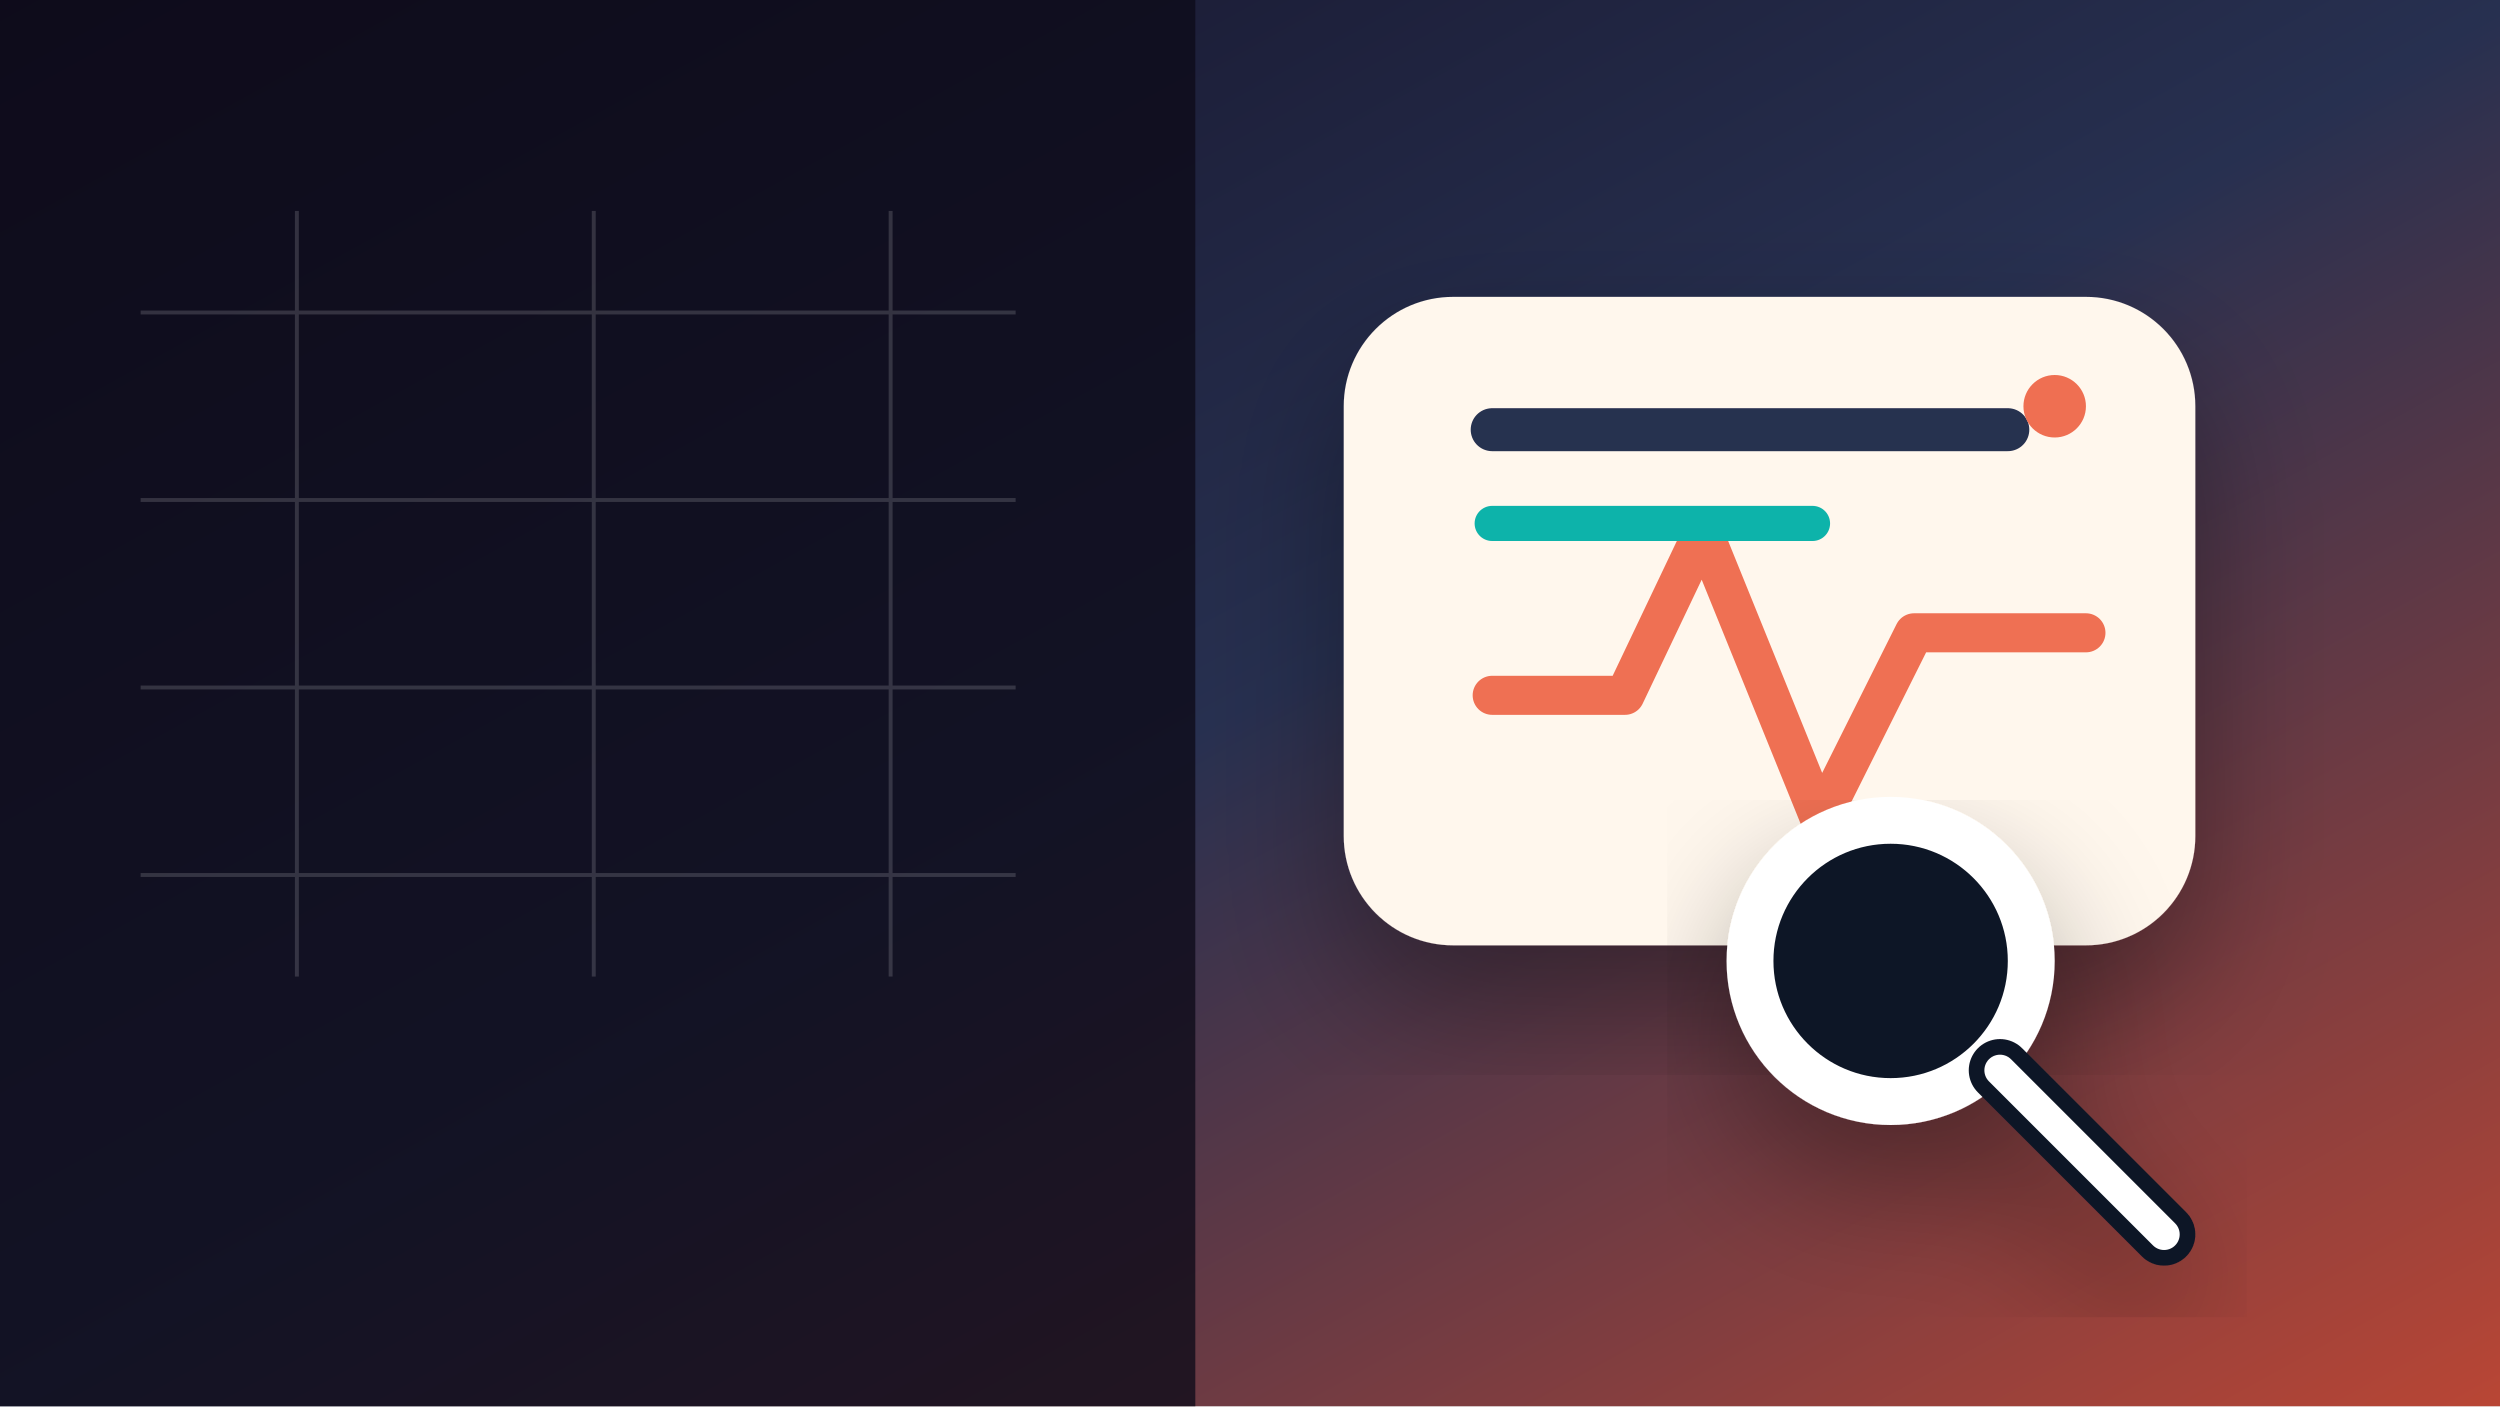
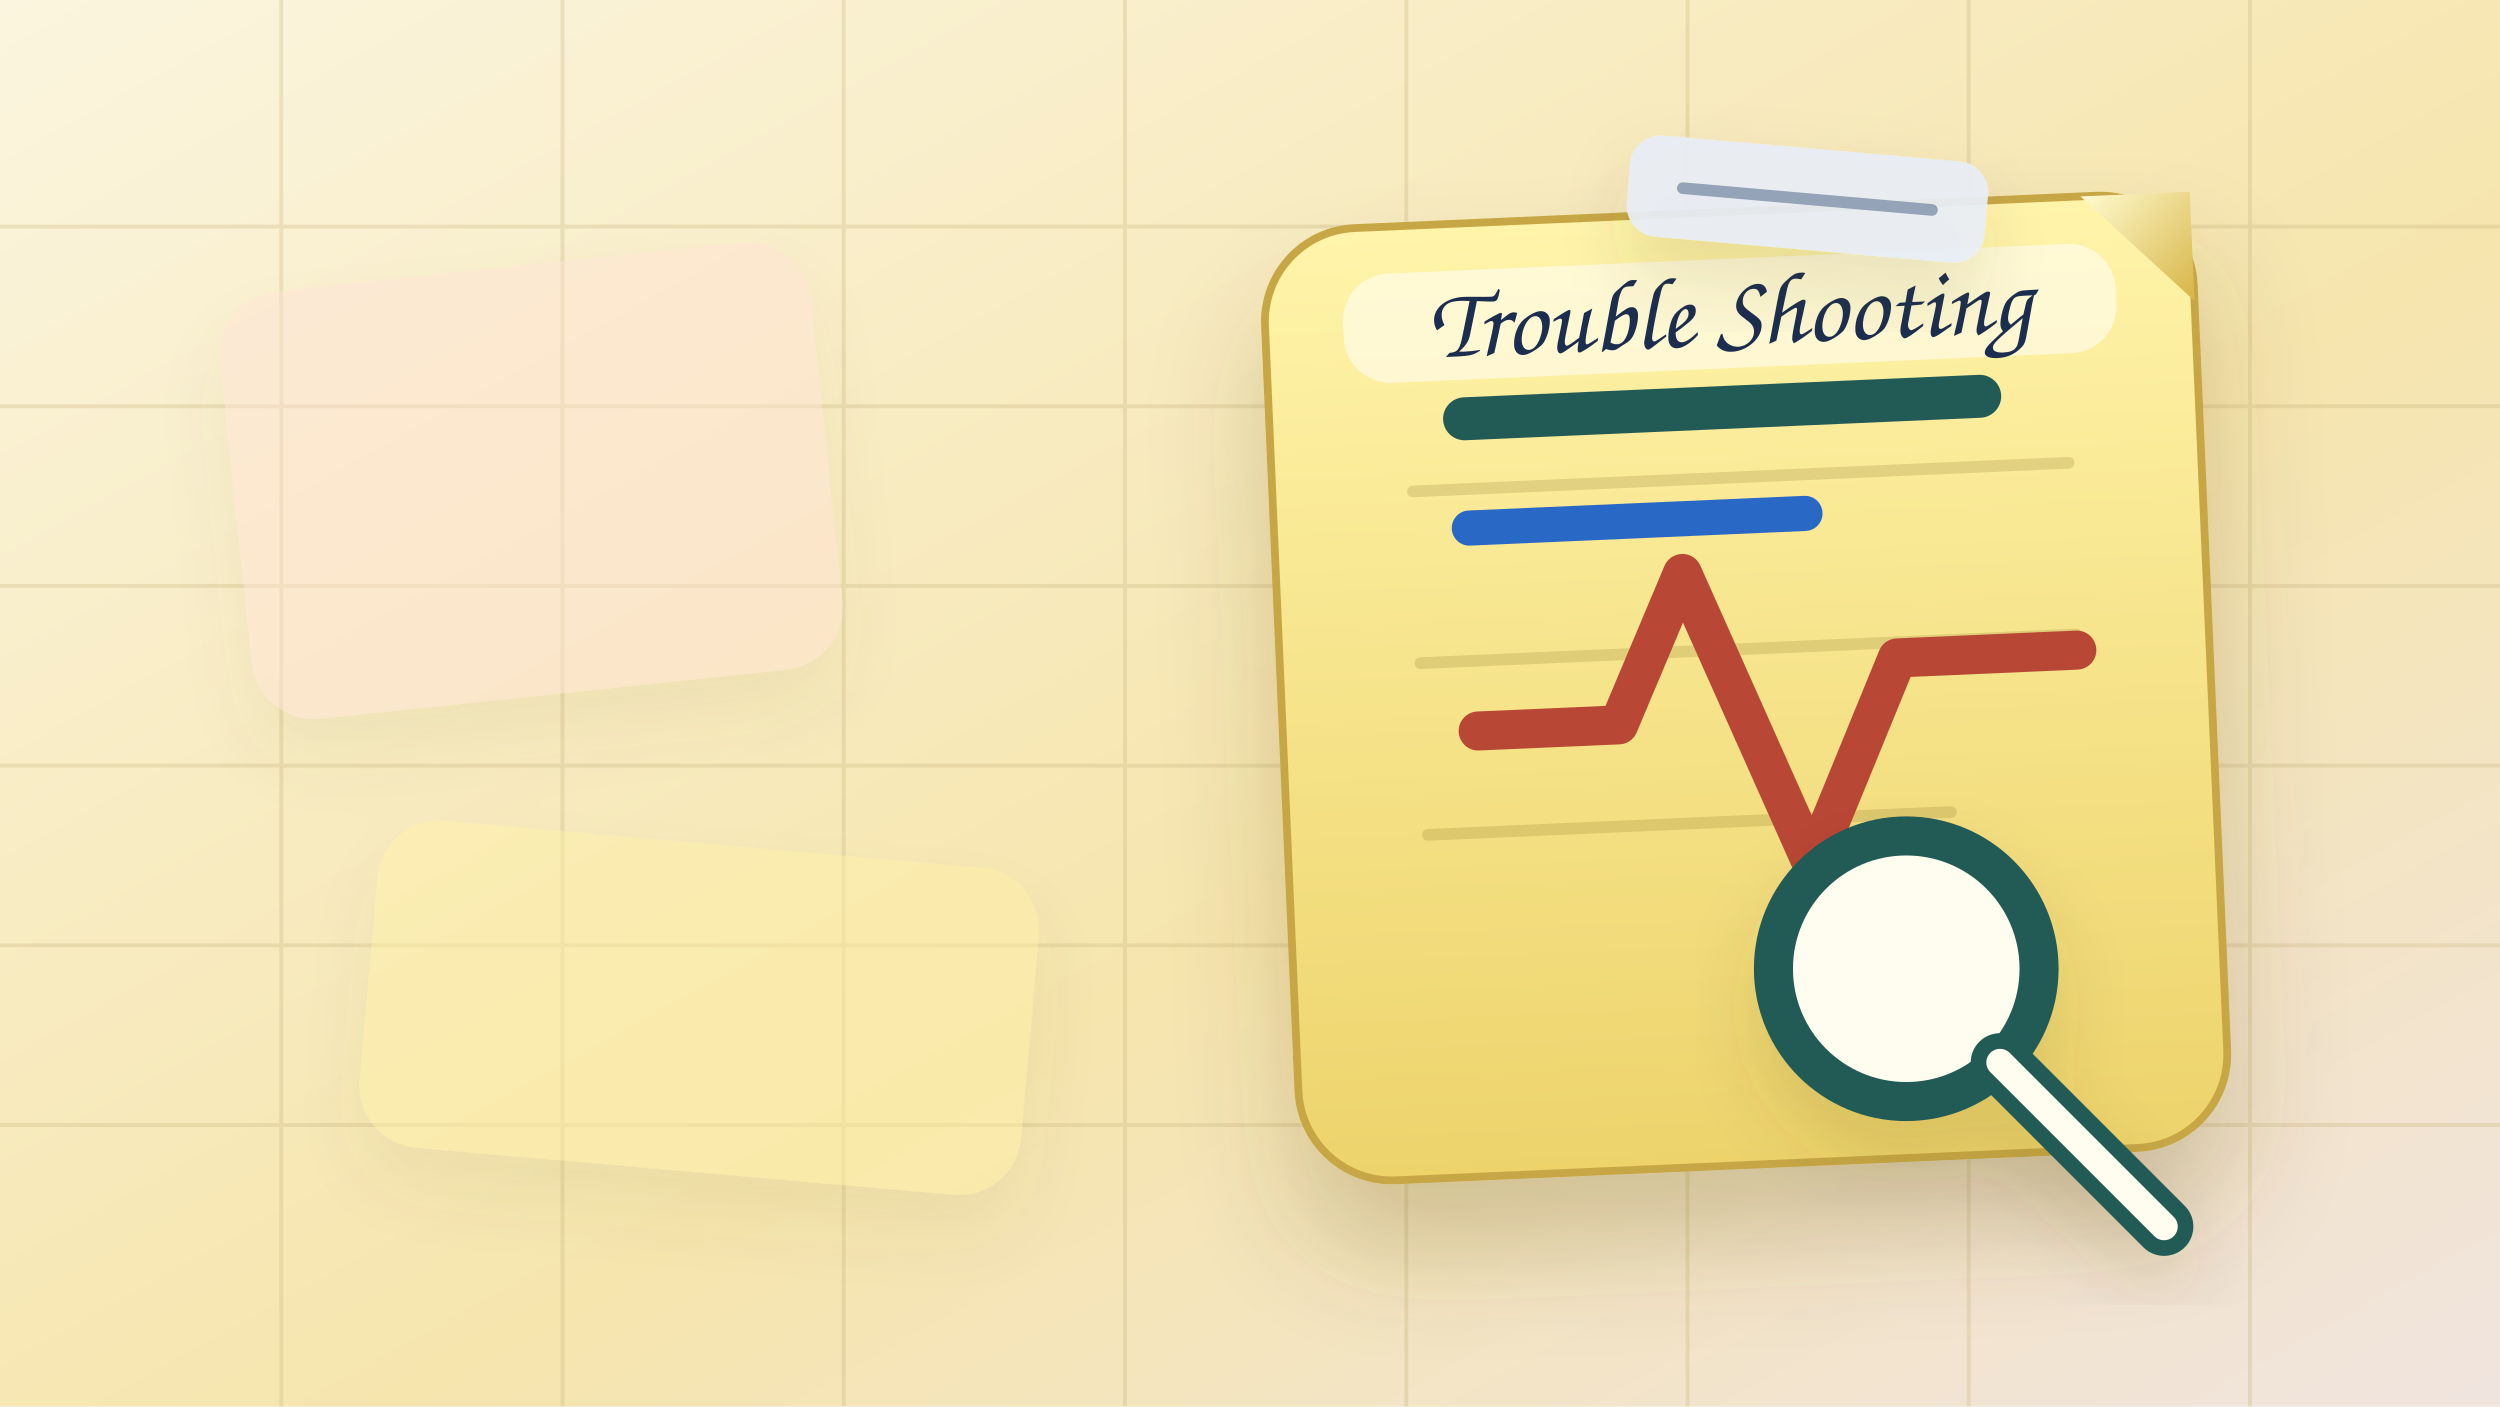
<svg xmlns="http://www.w3.org/2000/svg" viewBox="0 0 640 360" role="img" aria-label="Troubleshooting category illustration">
  <defs>
-     <linearGradient id="bg" x1="0" x2="1" y1="0" y2="1">
-       <stop offset="0" stop-color="#130f24" />
-       <stop offset=".5" stop-color="#273050" />
-       <stop offset="1" stop-color="#b94635" />
+     <linearGradient id="paperBg" x1="0" x2="1" y1="0" y2="1">
+       <stop offset="0" stop-color="#fbf5df" />
+       <stop offset=".58" stop-color="#f6e5ad" />
+       <stop offset="1" stop-color="#f0e4df" />
    </linearGradient>
-     <filter id="shadow" x="-20%" y="-20%" width="140%" height="140%">
-       <feDropShadow dx="0" dy="16" stdDeviation="17" flood-color="#0b0711" flood-opacity=".34" />
+     <linearGradient id="note" x1="0" x2="0" y1="0" y2="1">
+       <stop offset="0" stop-color="#fff4aa" />
+       <stop offset="1" stop-color="#edd36b" />
+     </linearGradient>
+     <linearGradient id="fold" x1="0" x2="1" y1="0" y2="1">
+       <stop offset="0" stop-color="#fffbd0" />
+       <stop offset="1" stop-color="#d7b547" />
+     </linearGradient>
+     <filter id="shadow" x="-18%" y="-18%" width="136%" height="144%">
+       <feDropShadow dx="0" dy="18" stdDeviation="14" flood-color="#5b4616" flood-opacity=".22" />
+     </filter>
+     <filter id="softShadow" x="-20%" y="-20%" width="140%" height="140%">
+       <feDropShadow dx="0" dy="10" stdDeviation="9" flood-color="#5b4616" flood-opacity=".14" />
    </filter>
  </defs>
-   <rect width="640" height="360" fill="url(#bg)" />
-   <rect width="306" height="360" fill="#0d0a18" opacity=".78" />
-   <g opacity=".15" stroke="#ffffff">
-     <path d="M36 80h224M36 128h224M36 176h224M36 224h224" />
-     <path d="M76 54v196M152 54v196M228 54v196" />
+   <rect width="640" height="360" fill="url(#paperBg)" />
+   <g opacity=".32" stroke="#c9b782" stroke-width="1">
+     <path d="M0 58h640M0 104h640M0 150h640M0 196h640M0 242h640M0 288h640" />
+     <path d="M72 0v360M144 0v360M216 0v360M288 0v360M360 0v360M432 0v360M504 0v360M576 0v360" />
  </g>
-   <g filter="url(#shadow)">
-     <rect x="344" y="76" width="218" height="166" rx="28" fill="#fff7ed" />
-     <path d="M382 178h34l20-42 30 74 24-48h44" fill="none" stroke="#ef6f52" stroke-width="10" stroke-linecap="round" stroke-linejoin="round" />
-     <path d="M382 110h132" stroke="#273050" stroke-width="11" stroke-linecap="round" />
-     <path d="M382 134h82" stroke="#10b3aa" stroke-width="9" stroke-linecap="round" />
+   <g opacity=".42" filter="url(#softShadow)">
+     <rect x="60" y="68" width="152" height="110" rx="16" fill="#ffe1d6" transform="rotate(-6 136 123)" />
+     <rect x="94" y="216" width="170" height="84" rx="16" fill="#fff0a4" transform="rotate(5 179 258)" />
  </g>
-   <g filter="url(#shadow)" fill="none" stroke-linecap="round">
-     <circle cx="484" cy="246" r="36" fill="#101827" stroke="#ffffff" stroke-width="12" />
-     <path d="M512 274l42 42" stroke="#101827" stroke-width="16" />
-     <path d="M512 274l42 42" stroke="#ffffff" stroke-width="8" />
+   <g filter="url(#shadow)" transform="rotate(-2.5 450 176)">
+     <rect x="328" y="54" width="238" height="244" rx="24" fill="url(#note)" stroke="#c7a744" stroke-width="2" />
+     <path d="M538 54h28v28Z" fill="url(#fold)" />
+     <path d="M364 122h168M364 166h168M364 210h134" stroke="#8b752a" stroke-width="3" opacity=".22" stroke-linecap="round" />
+     <rect x="348" y="66" width="198" height="28" rx="12" fill="#ffffff" opacity=".52" />
+     <text x="447" y="88" text-anchor="middle" fill="#1d2d4f" font-family="'Nanum Pen Script', 'Apple Chancery', cursive" font-size="26" font-weight="400">Trouble Shooting</text>
+     <path d="M378 184h36l18-38 30 76 24-52h46" fill="none" stroke="#b94635" stroke-width="10" stroke-linecap="round" stroke-linejoin="round" />
+     <path d="M378 104h132" stroke="#225a54" stroke-width="11" stroke-linecap="round" />
+     <path d="M378 132h86" stroke="#2b67c6" stroke-width="9" stroke-linecap="round" />
  </g>
-   <circle cx="526" cy="104" r="8" fill="#ef6f52" />
+   <g filter="url(#softShadow)" fill="none" stroke-linecap="round">
+     <circle cx="488" cy="248" r="34" fill="#fffdf0" stroke="#225a54" stroke-width="10" />
+     <path d="M512 272l42 42" stroke="#225a54" stroke-width="15" />
+     <path d="M512 272l42 42" stroke="#fffdf0" stroke-width="7" />
+   </g>
+   <g transform="translate(418 34) rotate(5)" filter="url(#softShadow)">
+     <rect x="0" y="0" width="92" height="26" rx="8" fill="#e8eef7" opacity=".92" />
+     <path d="M14 13h64" stroke="#94a3b8" stroke-width="3" stroke-linecap="round" />
+   </g>
</svg>
